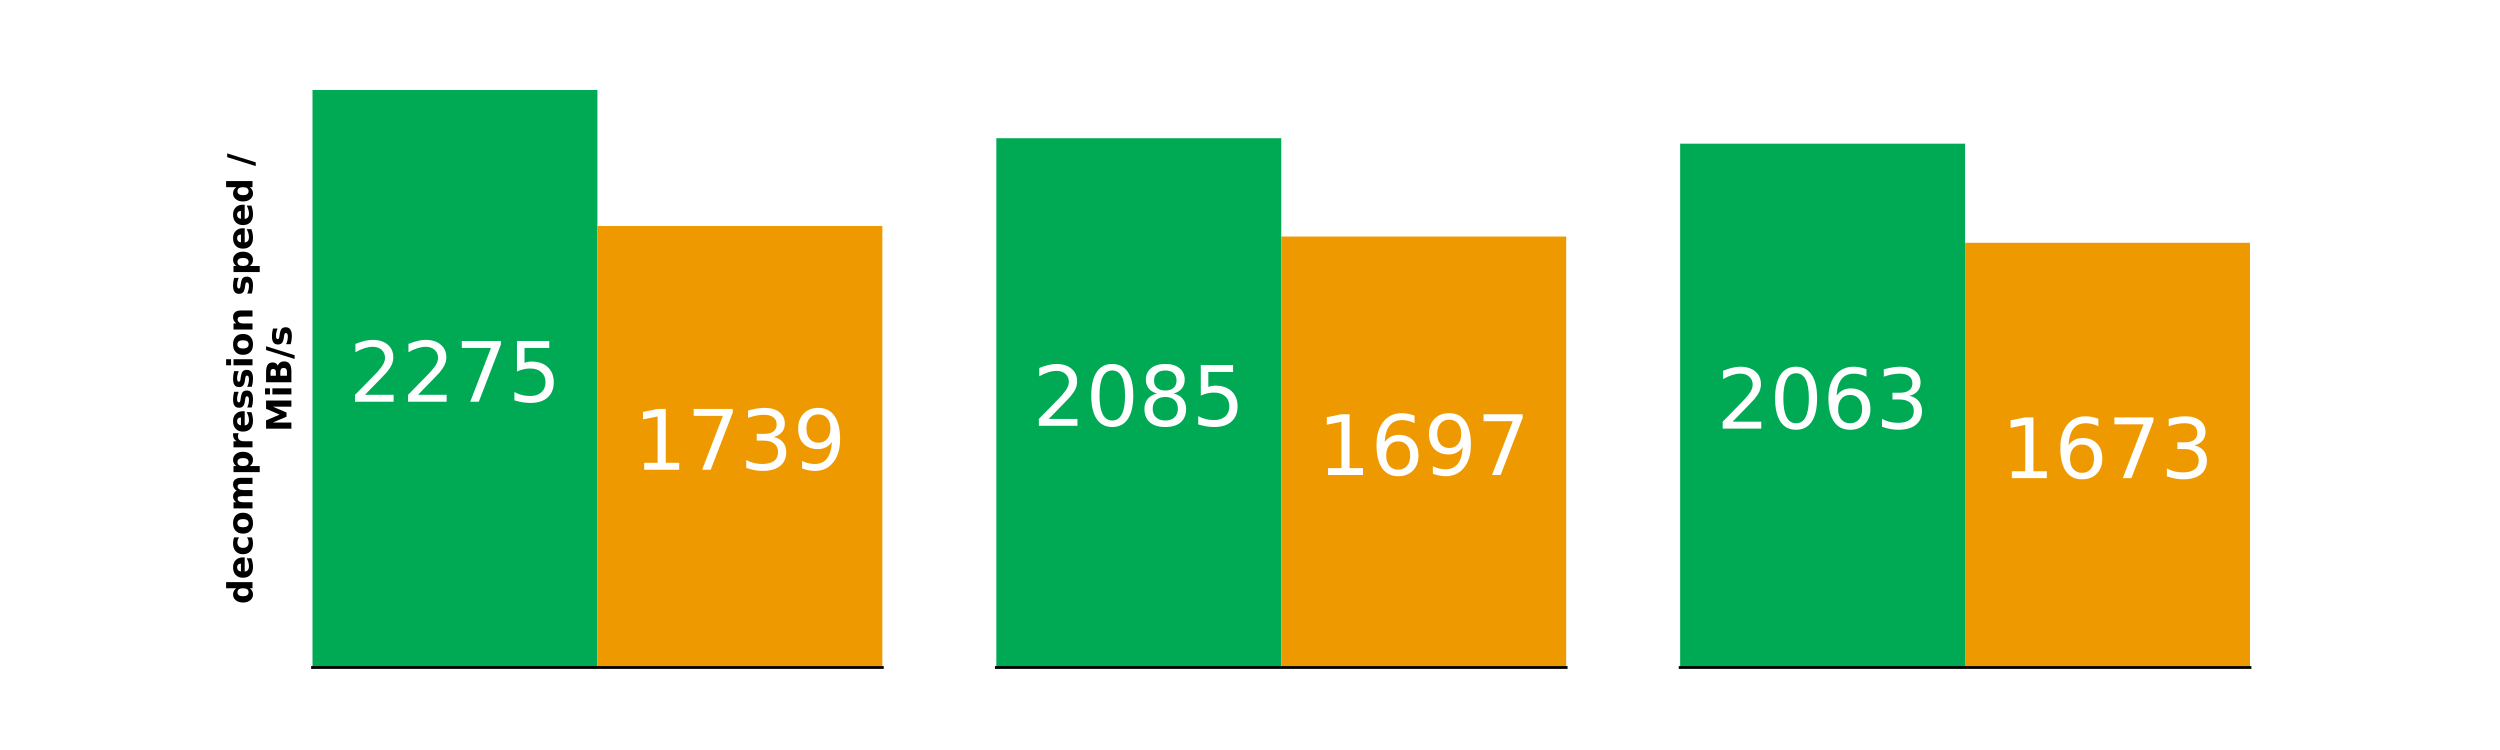
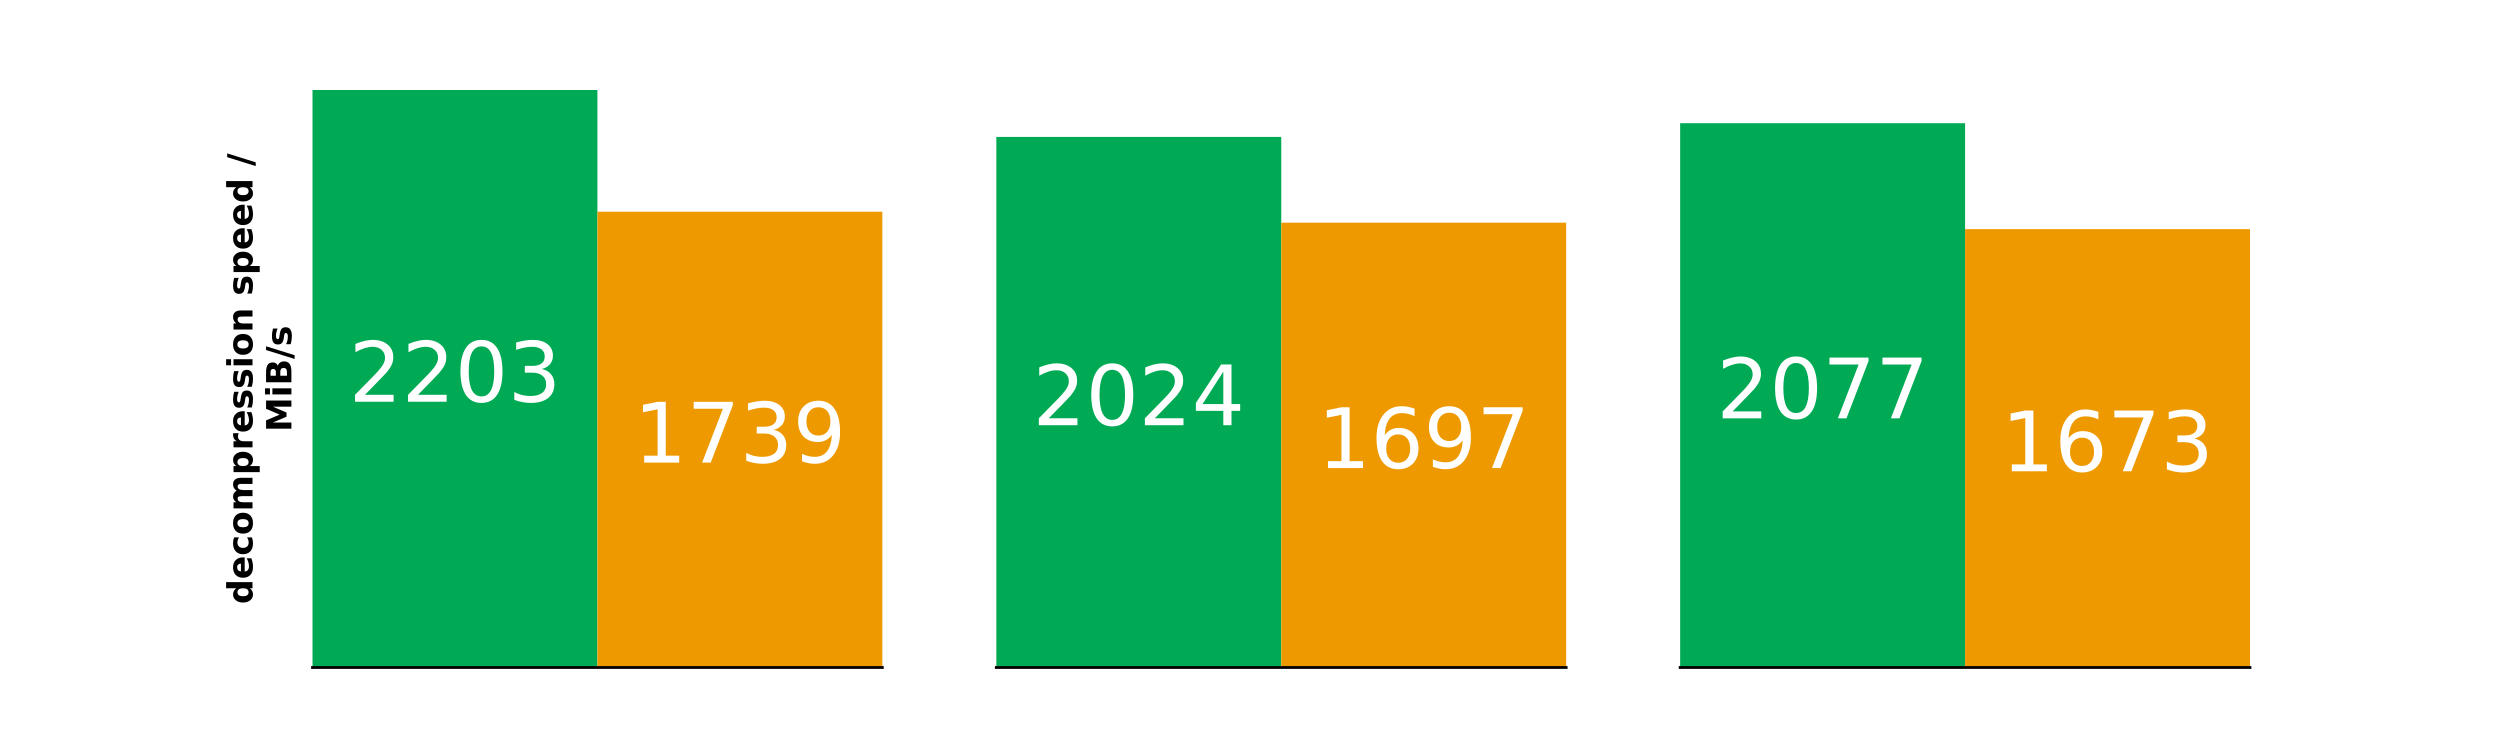
<svg xmlns="http://www.w3.org/2000/svg" xmlns:xlink="http://www.w3.org/1999/xlink" width="960" height="288" viewBox="0 0 720 216">
  <defs>
    <style>*{stroke-linejoin:round;stroke-linecap:butt}</style>
  </defs>
  <g id="figure_1">
    <path id="patch_1" d="M0 216h720V0H0z" style="fill:#fff" />
    <g id="axes_1">
      <path id="patch_2" d="M90 192.24h164.118V25.92H90z" style="fill:#fff" />
-       <path id="patch_3" d="M90 192.24h82.059V25.92H90z" clip-path="url(#pe9fad40341)" style="fill:#0a5" />
-       <path id="patch_4" d="M172.059 192.24h82.059V65.08h-82.06z" clip-path="url(#pe9fad40341)" style="fill:#e90" />
+       <path id="patch_3" d="M90 192.24h82.059V25.92H90z" clip-path="url(#p6e9be53049)" style="fill:#0a5" />
+       <path id="patch_4" d="M172.059 192.24h82.059V60.97h-82.06z" clip-path="url(#p6e9be53049)" style="fill:#e90" />
      <g id="matplotlib.axis_2">
        <g id="text_1">
          <g transform="matrix(0 -.1 -.1 0 72.722 173.98)">
            <defs>
              <path id="DejaVuSans-Bold-64" d="M2919 2988v1875h1125V0H2919v506q-231-309-510-453-278-144-643-144-647 0-1063 514-415 515-415 1324t415 1323q416 514 1063 514 362 0 642-145t511-451zM2181 722q360 0 549 262 189 263 189 763t-189 762q-189 263-549 263-356 0-545-263-189-262-189-762t189-763q189-262 545-262z" transform="scale(.01563)" />
              <path id="DejaVuSans-Bold-65" d="M4031 1759v-318H1416q40-394 284-591t681-197q353 0 723 105 371 105 762 317V213Q3469 63 3072-14t-794-77q-950 0-1477 483-526 483-526 1355 0 856 517 1346 517 491 1424 491 825 0 1320-497 495-496 495-1328zm-1150 372q0 319-186 514-186 196-486 196-325 0-528-183t-253-527h1453z" transform="scale(.01563)" />
              <path id="DejaVuSans-Bold-63" d="M3366 3391v-913q-228 156-458 231t-477 75q-468 0-729-273t-261-764q0-491 261-765 261-273 729-273 263 0 499 78 236 79 436 232V103Q3103 6 2833-42q-270-49-542-49-947 0-1482 486-534 486-534 1352t534 1351q535 486 1482 486 275 0 542-48t533-145z" transform="scale(.01563)" />
              <path id="DejaVuSans-Bold-6f" d="M2203 2784q-372 0-567-267t-195-770q0-503 195-771 195-267 567-267 366 0 559 267 194 268 194 771t-194 770q-193 267-559 267zm0 800q903 0 1411-488 508-487 508-1349 0-863-508-1351Q3106-91 2203-91q-906 0-1417 487-511 488-511 1351 0 862 511 1349 511 488 1417 488z" transform="scale(.01563)" />
              <path id="DejaVuSans-Bold-6d" d="M3781 2919q213 325 505 495t642 170q603 0 919-372 316-371 316-1081V0H5038v1825q3 41 4 84 2 44 2 125 0 372-110 539-109 168-353 168-318 0-492-263-173-262-180-759V0H2784v1825q0 581-100 748-100 168-356 168-322 0-497-264t-175-755V0H531v3500h1125v-512q207 296 474 446t589 150q362 0 640-175 279-175 422-490z" transform="scale(.01563)" />
              <path id="DejaVuSans-Bold-70" d="M1656 506v-1837H538v4831h1118v-512q232 306 513 451t647 145q647 0 1062-514 416-514 416-1323T3878 423Q3463-91 2816-91q-366 0-647 145-281 146-513 452zm744 2266q-359 0-552-264-192-264-192-761t192-761q193-264 552-264t548 262q190 263 190 763t-190 762q-189 263-548 263z" transform="scale(.01563)" />
              <path id="DejaVuSans-Bold-72" d="M3138 2547q-147 69-293 101-145 33-292 33-431 0-664-277-233-276-233-791V0H538v3500h1118v-575q216 344 495 501 280 158 671 158 56 0 121-5 66-4 191-20l4-1012z" transform="scale(.01563)" />
              <path id="DejaVuSans-Bold-73" d="M3272 3391v-850q-359 150-694 225-334 75-631 75-319 0-474-80-154-80-154-245 0-135 117-207 117-71 420-106l197-28q860-109 1156-359 297-250 297-785 0-559-413-841Q2681-91 1863-91q-347 0-718 55-370 55-761 164v850q335-162 686-244 352-81 714-81 329 0 494 90 166 91 166 270 0 150-114 223t-455 114l-197 25q-747 94-1047 347t-300 769q0 556 381 824 382 269 1169 269 310 0 650-47 341-46 741-146z" transform="scale(.01563)" />
              <path id="DejaVuSans-Bold-69" d="M538 3500h1118V0H538v3500zm0 1363h1118v-913H538v913z" transform="scale(.01563)" />
              <path id="DejaVuSans-Bold-6e" d="M4056 2131V0H2931v1631q0 453-20 625t-70 253q-66 110-179 171-112 61-256 61-350 0-550-271-200-270-200-748V0H538v3500h1118v-512q253 306 537 451 285 145 629 145 606 0 920-372 314-371 314-1081z" transform="scale(.01563)" />
              <path id="DejaVuSans-Bold-2f" d="M1644 4666h694L691-594H0l1644 5260z" transform="scale(.01563)" />
            </defs>
            <use xlink:href="#DejaVuSans-Bold-64" />
            <use xlink:href="#DejaVuSans-Bold-65" x="71.582" />
            <use xlink:href="#DejaVuSans-Bold-63" x="139.404" />
            <use xlink:href="#DejaVuSans-Bold-6f" x="198.682" />
            <use xlink:href="#DejaVuSans-Bold-6d" x="267.383" />
            <use xlink:href="#DejaVuSans-Bold-70" x="371.582" />
            <use xlink:href="#DejaVuSans-Bold-72" x="443.164" />
            <use xlink:href="#DejaVuSans-Bold-65" x="492.48" />
            <use xlink:href="#DejaVuSans-Bold-73" x="560.303" />
            <use xlink:href="#DejaVuSans-Bold-73" x="619.824" />
            <use xlink:href="#DejaVuSans-Bold-69" x="679.346" />
            <use xlink:href="#DejaVuSans-Bold-6f" x="713.623" />
            <use xlink:href="#DejaVuSans-Bold-6e" x="782.324" />
            <use xlink:href="#DejaVuSans-Bold-20" x="853.516" />
            <use xlink:href="#DejaVuSans-Bold-73" x="888.33" />
            <use xlink:href="#DejaVuSans-Bold-70" x="947.852" />
            <use xlink:href="#DejaVuSans-Bold-65" x="1019.434" />
            <use xlink:href="#DejaVuSans-Bold-65" x="1087.256" />
            <use xlink:href="#DejaVuSans-Bold-64" x="1155.078" />
            <use xlink:href="#DejaVuSans-Bold-20" x="1226.66" />
            <use xlink:href="#DejaVuSans-Bold-2f" x="1261.475" />
          </g>
          <g transform="matrix(0 -.1 -.1 0 83.92 124.383)">
            <defs>
              <path id="DejaVuSans-Bold-4d" d="M588 4666h1531l1062-2497 1069 2497h1528V0H4641v3413L3566 897h-763L1728 3413V0H588v4666z" transform="scale(.01563)" />
              <path id="DejaVuSans-Bold-42" d="M2456 2859q285 0 431 125 147 125 147 369 0 241-147 367-146 127-431 127h-665v-988h665zm41-2040q362 0 545 153t183 462q0 304-181 455-181 152-547 152h-706V819h706zm1119 1678q387-113 599-416 213-303 213-743 0-675-456-1007Q3516 0 2584 0H588v4666h1806q972 0 1408-294t436-941q0-340-160-579-159-239-462-355z" transform="scale(.01563)" />
            </defs>
            <use xlink:href="#DejaVuSans-Bold-4d" />
            <use xlink:href="#DejaVuSans-Bold-69" x="99.512" />
            <use xlink:href="#DejaVuSans-Bold-42" x="133.789" />
            <use xlink:href="#DejaVuSans-Bold-2f" x="210.01" />
            <use xlink:href="#DejaVuSans-Bold-73" x="246.533" />
          </g>
        </g>
      </g>
      <path id="patch_5" d="M90 192.24h164.118" style="fill:none;stroke:#000;stroke-width:.8;stroke-linejoin:miter;stroke-linecap:square" />
      <g id="text_2" style="fill:#fff" transform="matrix(.24 0 0 -.24 100.49 115.703)">
        <defs>
          <path id="DejaVuSans-32" d="M1228 531h2203V0H469v531q359 372 979 998 621 627 780 809 303 340 423 576 121 236 121 464 0 372-261 606-261 235-680 235-297 0-627-103-329-103-704-313v638q381 153 712 231 332 78 607 78 725 0 1156-363 431-362 431-968 0-288-108-546-107-257-392-607-78-91-497-524-418-433-1181-1211z" transform="scale(.01563)" />
-           <path id="DejaVuSans-37" d="M525 4666h3000v-269L1831 0h-659l1594 4134H525v532z" transform="scale(.01563)" />
-           <path id="DejaVuSans-35" d="M691 4666h2478v-532H1269V2991q137 47 274 70 138 23 276 23 781 0 1237-428 457-428 457-1159 0-753-469-1171Q2575-91 1722-91q-294 0-599 50Q819 9 494 109v635q281-153 581-228t634-75q541 0 856 284 316 284 316 772 0 487-316 771-315 285-856 285-253 0-505-56-251-56-513-175v2344z" transform="scale(.01563)" />
+           <path id="DejaVuSans-30" d="M2034 4250q-487 0-733-480-245-479-245-1442 0-959 245-1439 246-480 733-480 491 0 736 480 246 480 246 1439 0 963-246 1442-245 480-736 480zm0 500q785 0 1199-621 414-620 414-1801 0-1178-414-1799Q2819-91 2034-91q-784 0-1198 620-414 621-414 1799 0 1181 414 1801 414 621 1198 621z" transform="scale(.01563)" />
+           <path id="DejaVuSans-33" d="M2597 2516q453-97 707-404 255-306 255-756 0-690-475-1069Q2609-91 1734-91q-293 0-604 58T488 141v609q262-153 574-231 313-78 654-78 593 0 904 234t311 681q0 413-289 645-289 233-804 233h-544v519h569q465 0 712 186t247 536q0 359-255 551-254 193-729 193-260 0-557-57-297-56-653-174v562q360 100 674 150t592 50q719 0 1137-327 419-326 419-882 0-388-222-655t-631-370z" transform="scale(.01563)" />
        </defs>
        <use xlink:href="#DejaVuSans-32" />
        <use xlink:href="#DejaVuSans-32" x="63.623" />
-         <use xlink:href="#DejaVuSans-37" x="127.246" />
-         <use xlink:href="#DejaVuSans-35" x="190.869" />
+         <use xlink:href="#DejaVuSans-30" x="127.246" />
+         <use xlink:href="#DejaVuSans-33" x="190.869" />
      </g>
-       <g id="text_3" style="fill:#fff" transform="matrix(.24 0 0 -.24 182.548 135.282)">
+       <g id="text_3" style="fill:#fff" transform="matrix(.24 0 0 -.24 182.548 133.228)">
        <defs>
          <path id="DejaVuSans-31" d="M794 531h1031v3560L703 3866v575l1116 225h631V531h1031V0H794v531z" transform="scale(.01563)" />
-           <path id="DejaVuSans-33" d="M2597 2516q453-97 707-404 255-306 255-756 0-690-475-1069Q2609-91 1734-91q-293 0-604 58T488 141v609q262-153 574-231 313-78 654-78 593 0 904 234t311 681q0 413-289 645-289 233-804 233h-544v519h569q465 0 712 186t247 536q0 359-255 551-254 193-729 193-260 0-557-57-297-56-653-174v562q360 100 674 150t592 50q719 0 1137-327 419-326 419-882 0-388-222-655t-631-370z" transform="scale(.01563)" />
+           <path id="DejaVuSans-37" d="M525 4666h3000v-269L1831 0h-659l1594 4134H525v532z" transform="scale(.01563)" />
          <path id="DejaVuSans-39" d="M703 97v575q238-113 481-172 244-59 479-59 625 0 954 420 330 420 377 1277-181-269-460-413-278-144-615-144-700 0-1108 423-408 424-408 1159 0 718 425 1152 425 435 1131 435 810 0 1236-621 427-620 427-1801 0-1103-524-1761Q2575-91 1691-91q-238 0-482 47Q966 3 703 97zm1256 1978q425 0 673 290 249 291 249 798 0 503-249 795-248 292-673 292t-673-292q-248-292-248-795 0-507 248-798 248-290 673-290z" transform="scale(.01563)" />
        </defs>
        <use xlink:href="#DejaVuSans-31" />
        <use xlink:href="#DejaVuSans-37" x="63.623" />
        <use xlink:href="#DejaVuSans-33" x="127.246" />
        <use xlink:href="#DejaVuSans-39" x="190.869" />
      </g>
    </g>
    <g id="axes_2">
      <path id="patch_6" d="M286.941 192.24H451.06V25.92H286.94z" style="fill:#fff" />
-       <path id="patch_7" d="M286.941 192.24H369V39.795h-82.059z" clip-path="url(#p89f996dea5)" style="fill:#0a5" />
-       <path id="patch_8" d="M369 192.24h82.059V68.13H369z" clip-path="url(#p89f996dea5)" style="fill:#e90" />
+       <path id="patch_7" d="M286.941 192.24H369V39.436h-82.059z" clip-path="url(#p525537fa0f)" style="fill:#0a5" />
+       <path id="patch_8" d="M369 192.24h82.059V64.12H369z" clip-path="url(#p525537fa0f)" style="fill:#e90" />
      <path id="patch_9" d="M286.941 192.24H451.06" style="fill:none;stroke:#000;stroke-width:.8;stroke-linejoin:miter;stroke-linecap:square" />
-       <g id="text_4" style="fill:#fff" transform="matrix(.24 0 0 -.24 297.43 122.64)">
+       <g id="text_4" style="fill:#fff" transform="matrix(.24 0 0 -.24 297.43 122.46)">
        <defs>
-           <path id="DejaVuSans-30" d="M2034 4250q-487 0-733-480-245-479-245-1442 0-959 245-1439 246-480 733-480 491 0 736 480 246 480 246 1439 0 963-246 1442-245 480-736 480zm0 500q785 0 1199-621 414-620 414-1801 0-1178-414-1799Q2819-91 2034-91q-784 0-1198 620-414 621-414 1799 0 1181 414 1801 414 621 1198 621z" transform="scale(.01563)" />
-           <path id="DejaVuSans-38" d="M2034 2216q-450 0-708-241-257-241-257-662 0-422 257-663 258-241 708-241t709 242q260 243 260 662 0 421-258 662-257 241-711 241zm-631 268q-406 100-633 378-226 279-226 679 0 559 398 884 399 325 1092 325 697 0 1094-325t397-884q0-400-227-679-226-278-629-378 456-106 710-416 255-309 255-755 0-679-414-1042Q2806-91 2034-91q-771 0-1186 362-414 363-414 1042 0 446 256 755 257 310 713 416zm-231 997q0-362 226-565 227-203 636-203 407 0 636 203 230 203 230 565 0 363-230 566-229 203-636 203-409 0-636-203-226-203-226-566z" transform="scale(.01563)" />
+           <path id="DejaVuSans-34" d="M2419 4116 825 1625h1594v2491zm-166 550h794V1625h666v-525h-666V0h-628v1100H313v609l1940 2957z" transform="scale(.01563)" />
        </defs>
        <use xlink:href="#DejaVuSans-32" />
        <use xlink:href="#DejaVuSans-30" x="63.623" />
-         <use xlink:href="#DejaVuSans-38" x="127.246" />
-         <use xlink:href="#DejaVuSans-35" x="190.869" />
+         <use xlink:href="#DejaVuSans-32" x="127.246" />
+         <use xlink:href="#DejaVuSans-34" x="190.869" />
      </g>
-       <g id="text_5" style="fill:#fff" transform="matrix(.24 0 0 -.24 379.49 136.808)">
+       <g id="text_5" style="fill:#fff" transform="matrix(.24 0 0 -.24 379.49 134.803)">
        <defs>
          <path id="DejaVuSans-36" d="M2113 2584q-425 0-674-291-248-290-248-796 0-503 248-796 249-292 674-292t673 292q248 293 248 796 0 506-248 796-248 291-673 291zm1253 1979v-575q-238 112-480 171-242 60-480 60-625 0-955-422-329-422-376-1275 184 272 462 417 279 145 613 145 703 0 1111-427 408-426 408-1160 0-719-425-1154Q2819-91 2113-91q-810 0-1238 620-428 621-428 1799 0 1106 525 1764t1409 658q238 0 480-47t505-140z" transform="scale(.01563)" />
        </defs>
        <use xlink:href="#DejaVuSans-31" />
        <use xlink:href="#DejaVuSans-36" x="63.623" />
        <use xlink:href="#DejaVuSans-39" x="127.246" />
        <use xlink:href="#DejaVuSans-37" x="190.869" />
      </g>
    </g>
    <g id="axes_3">
      <path id="patch_10" d="M483.882 192.24H648V25.92H483.882z" style="fill:#fff" />
-       <path id="patch_11" d="M483.882 192.24h82.06V41.384h-82.06z" clip-path="url(#pd6599b35b7)" style="fill:#0a5" />
-       <path id="patch_12" d="M565.941 192.24H648V69.934h-82.059z" clip-path="url(#pd6599b35b7)" style="fill:#e90" />
+       <path id="patch_11" d="M483.882 192.24h82.06V35.483h-82.06z" clip-path="url(#p00ba02371a)" style="fill:#0a5" />
+       <path id="patch_12" d="M565.941 192.24H648V65.982h-82.059z" clip-path="url(#p00ba02371a)" style="fill:#e90" />
      <path id="patch_13" d="M483.882 192.24H648" style="fill:none;stroke:#000;stroke-width:.8;stroke-linejoin:miter;stroke-linecap:square" />
-       <g id="text_6" style="fill:#fff" transform="matrix(.24 0 0 -.24 494.372 123.434)">
+       <g id="text_6" style="fill:#fff" transform="matrix(.24 0 0 -.24 494.372 120.484)">
        <use xlink:href="#DejaVuSans-32" />
        <use xlink:href="#DejaVuSans-30" x="63.623" />
-         <use xlink:href="#DejaVuSans-36" x="127.246" />
-         <use xlink:href="#DejaVuSans-33" x="190.869" />
+         <use xlink:href="#DejaVuSans-37" x="127.246" />
+         <use xlink:href="#DejaVuSans-37" x="190.869" />
      </g>
-       <g id="text_7" style="fill:#fff" transform="matrix(.24 0 0 -.24 576.43 137.71)">
+       <g id="text_7" style="fill:#fff" transform="matrix(.24 0 0 -.24 576.43 135.733)">
        <use xlink:href="#DejaVuSans-31" />
        <use xlink:href="#DejaVuSans-36" x="63.623" />
        <use xlink:href="#DejaVuSans-37" x="127.246" />
        <use xlink:href="#DejaVuSans-33" x="190.869" />
      </g>
    </g>
  </g>
  <defs>
-     <clipPath id="pe9fad40341">
+     <clipPath id="p6e9be53049">
      <path d="M90 25.92h164.118v166.32H90z" />
    </clipPath>
-     <clipPath id="p89f996dea5">
+     <clipPath id="p525537fa0f">
      <path d="M286.941 25.92h164.118v166.32H286.941z" />
    </clipPath>
-     <clipPath id="pd6599b35b7">
+     <clipPath id="p00ba02371a">
      <path d="M483.882 25.92H648v166.32H483.882z" />
    </clipPath>
  </defs>
</svg>
